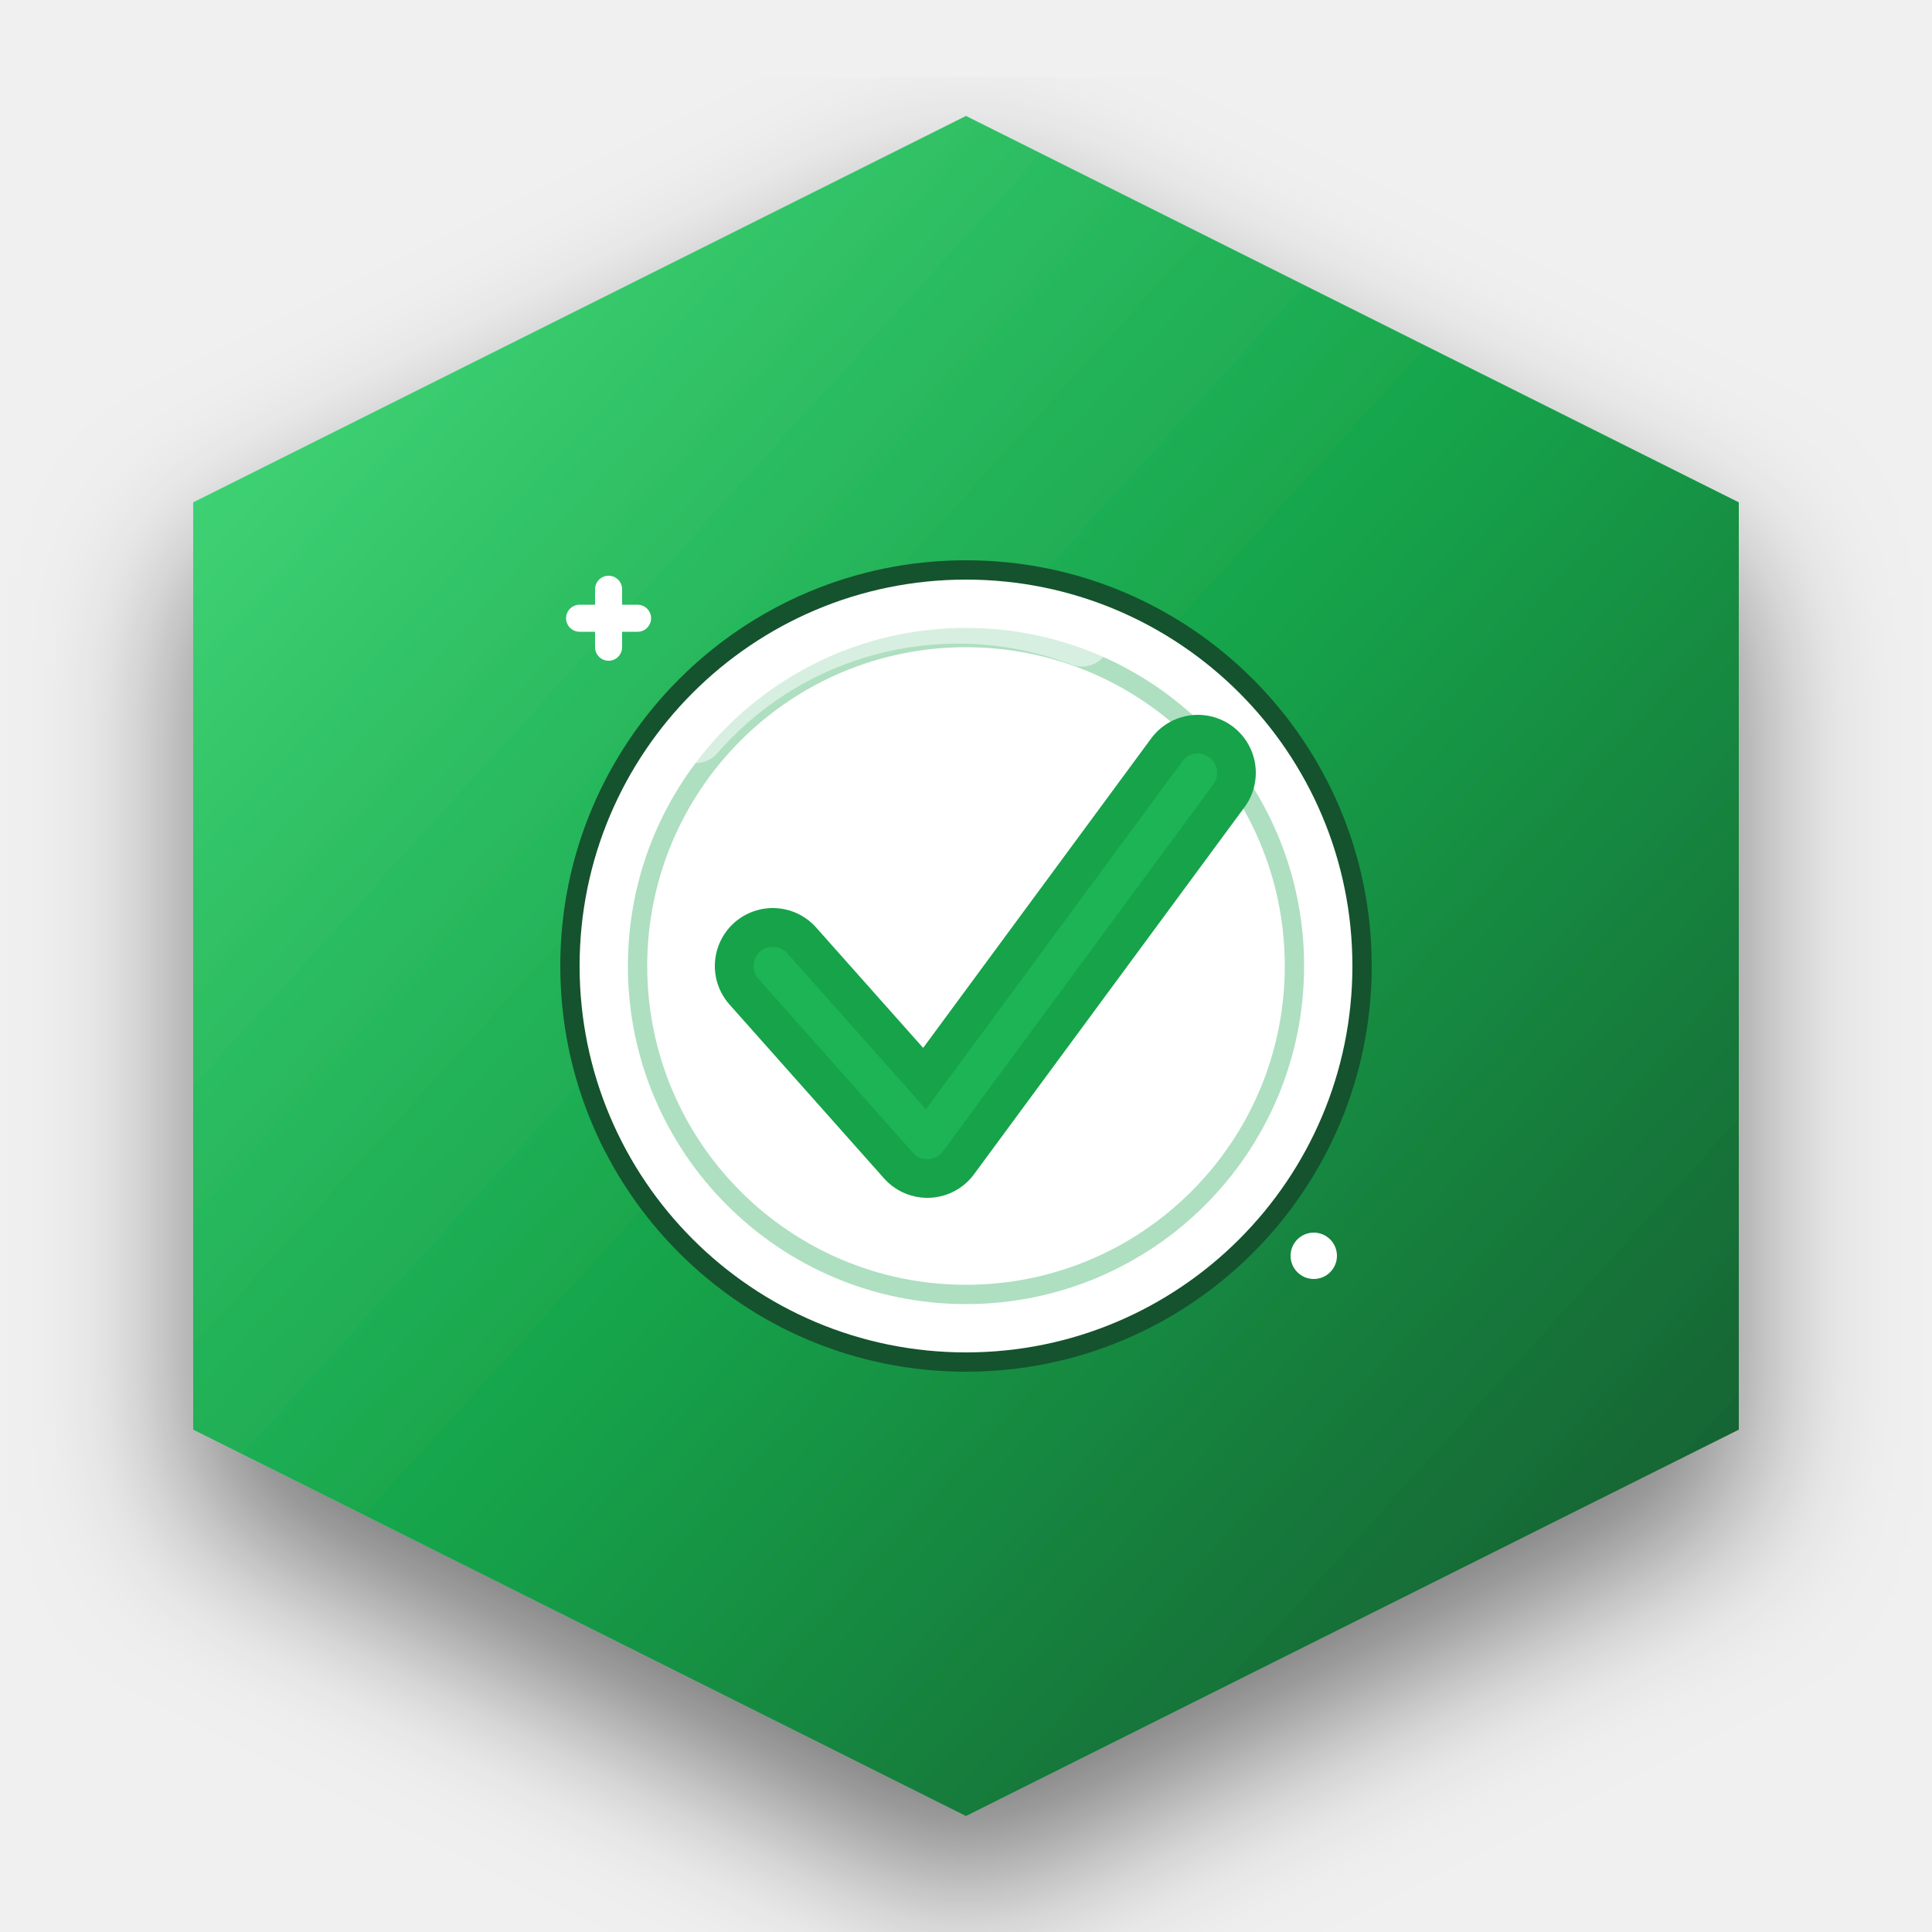
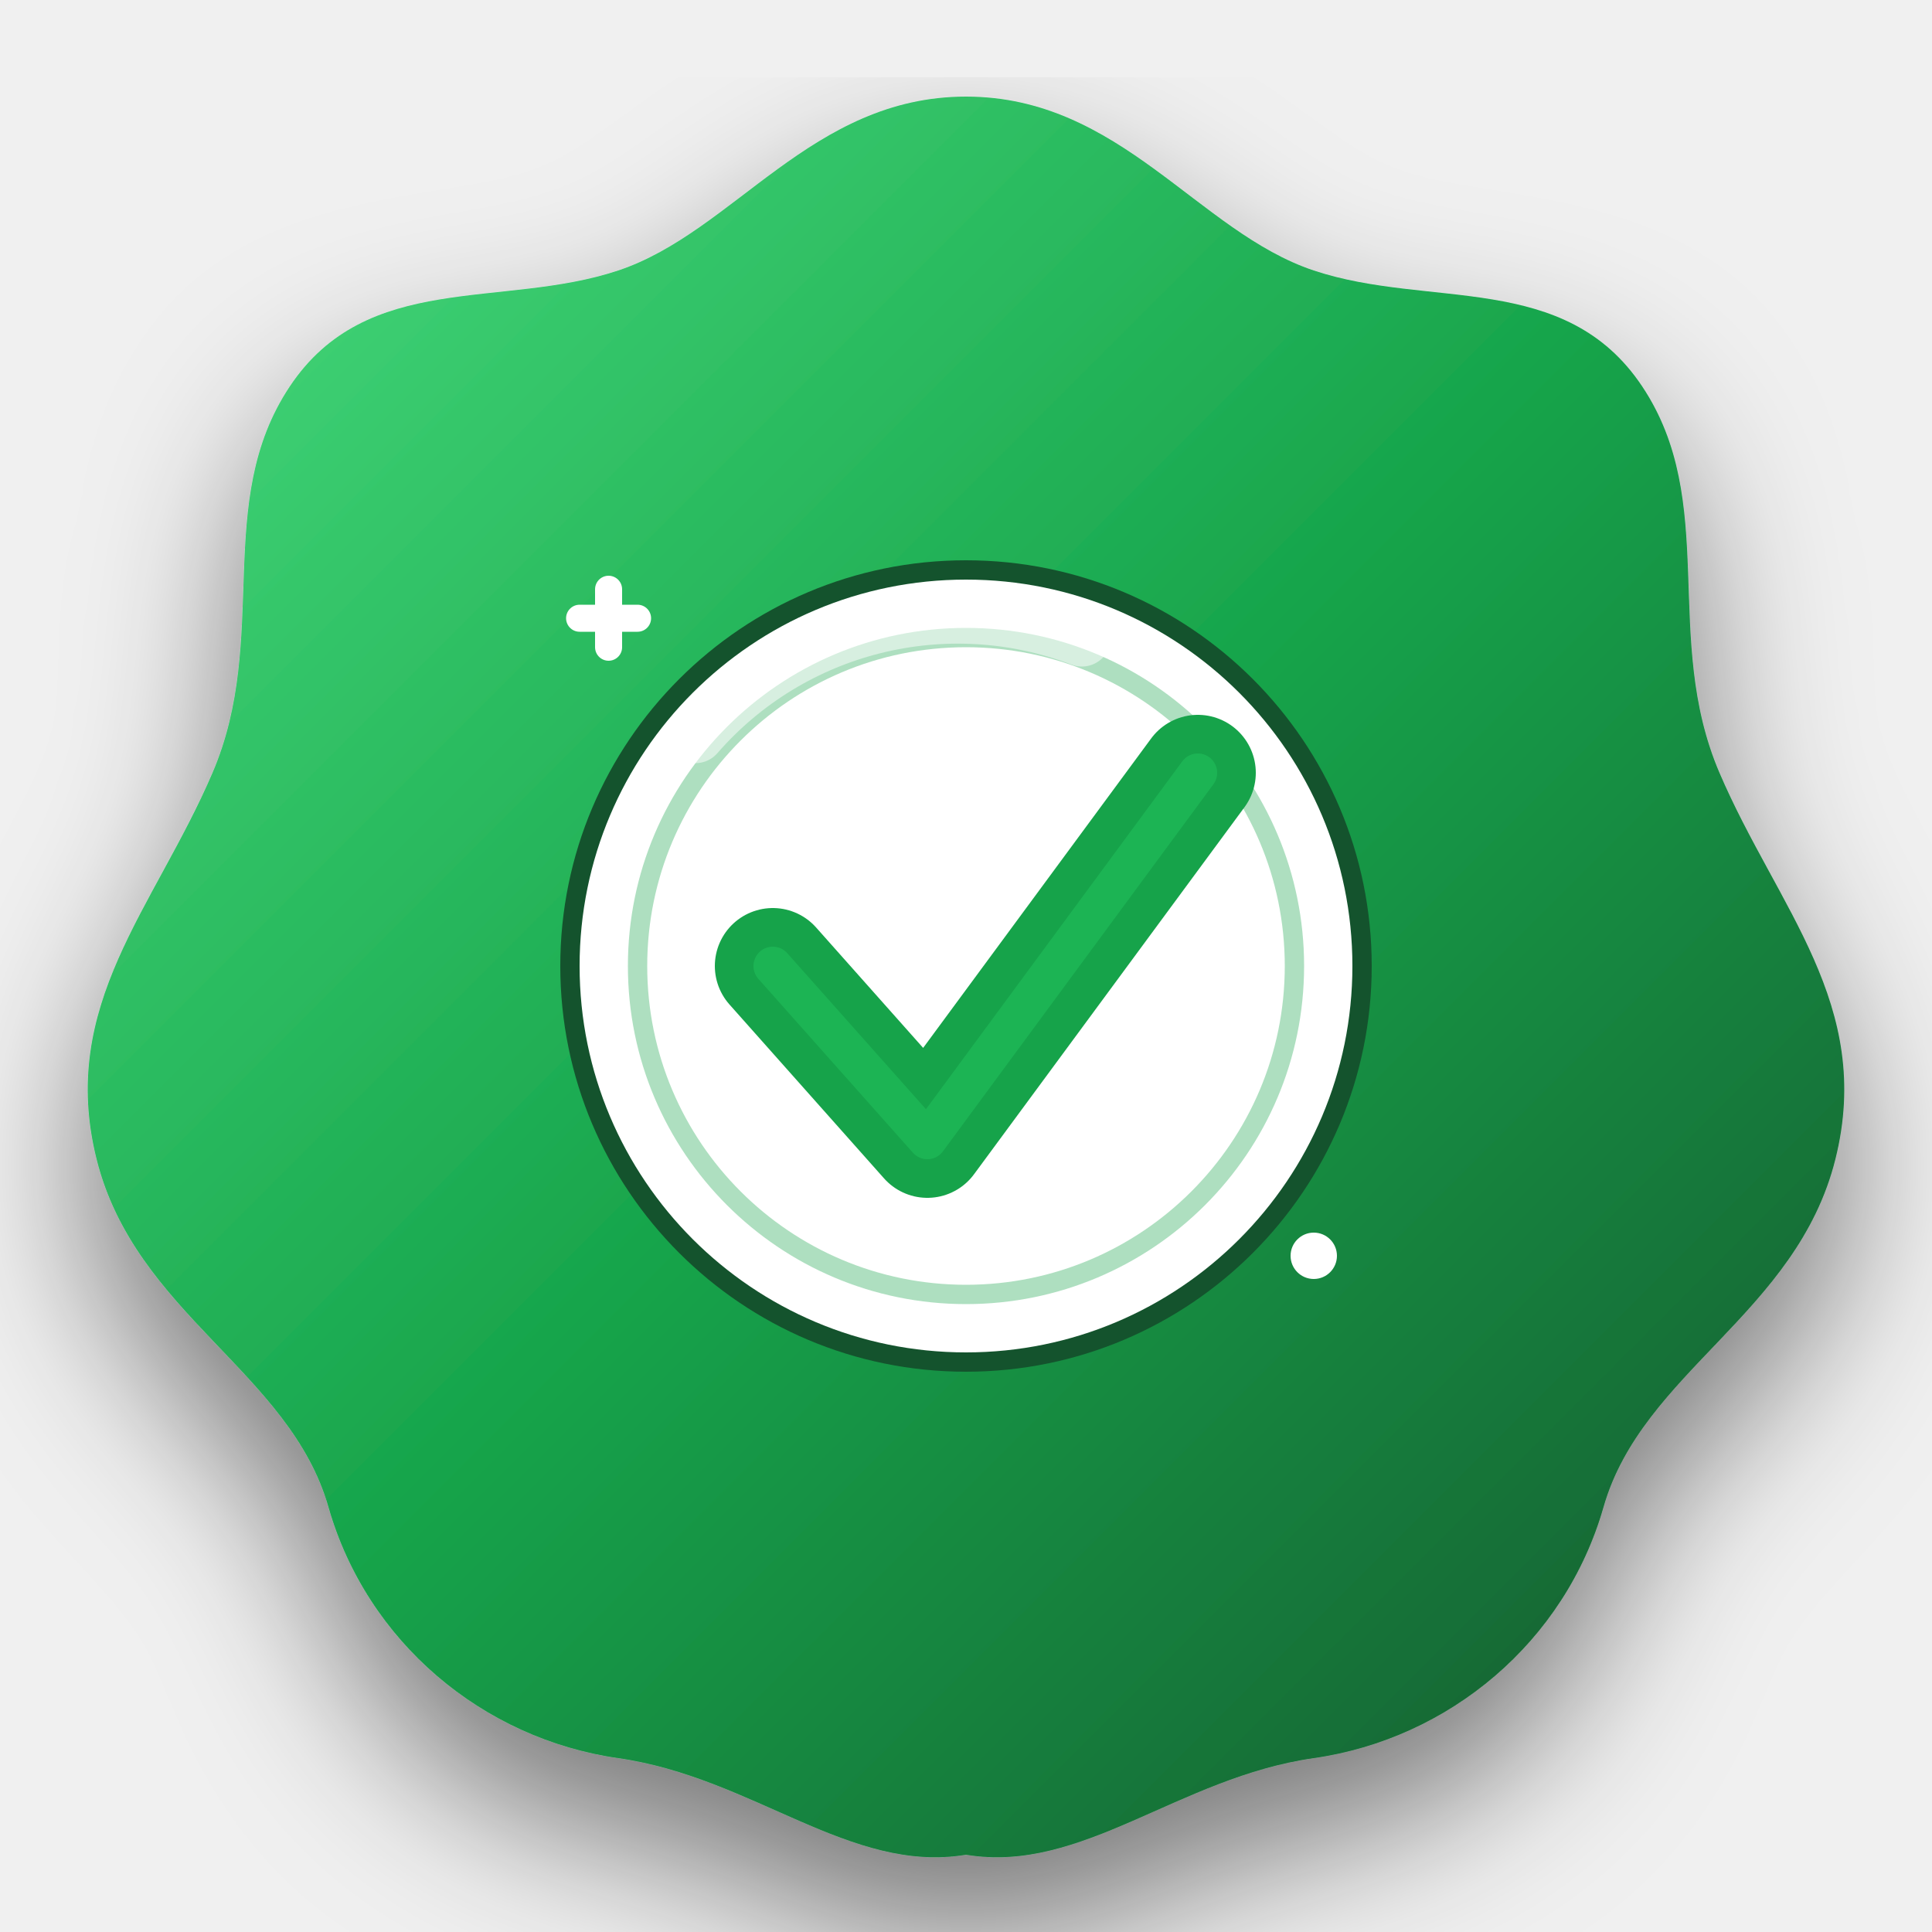
<svg xmlns="http://www.w3.org/2000/svg" viewBox="0 0 100 100" width="24" height="24">
  <defs>
    <linearGradient id="bg-verified" x1="0%" y1="0%" x2="100%" y2="100%">
      <stop offset="0%" stop-color="#4ade80" />
      <stop offset="50%" stop-color="#16a34a" />
      <stop offset="100%" stop-color="#14532d" />
    </linearGradient>
    <filter id="shadow-verified" x="-20%" y="-20%" width="140%" height="140%">
      <feDropShadow dx="0" dy="4" stdDeviation="4" flood-color="#000" flood-opacity="0.5" />
    </filter>
  </defs>
-   <polygon points="50,6 90,26 90,74 50,94 10,74 10,26" filter="url(#shadow-verified)" fill="url(#bg-verified)" />
+   <path d="M50 5 C58 5 62 12 68 14 C74 16 81 14 85 20 C89 26 86 33 89 40 C92 47 97 52 95 60 C93 68 85 71 83 78 C81 85 75 90 68 91 C61 92 56 97 50 96 C44 97 39 92 32 91 C25 90 19 85 17 78 C15 71 7 68 5 60 C3 52 8 47 11 40 C14 33 11 26 15 20 C19 14 26 16 32 14 C38 12 42 5 50 5 Z" filter="url(#shadow-verified)" fill="url(#bg-verified)" />
  <g transform="translate(50,50)">
    <circle cx="0" cy="0" r="21" fill="#14532d" />
    <circle cx="0" cy="0" r="20" fill="#ffffff" />
    <circle cx="0" cy="0" r="17" fill="none" stroke="#16a34a" stroke-width="1" opacity="0.35" />
    <path d="M-14 -12 A18 18 0 0 1 6 -17" stroke="#ffffff" stroke-width="3" fill="none" opacity="0.5" stroke-linecap="round" />
    <path d="M-10 0 L-2 9 L12 -10" stroke="#16a34a" stroke-width="6" fill="none" stroke-linecap="round" stroke-linejoin="round" />
    <path d="M-10 0 L-2 9 L12 -10" stroke="#22c55e" stroke-width="2" fill="none" stroke-linecap="round" stroke-linejoin="round" opacity="0.5" />
    <path d="M-20 -18 L-17 -18 M-18.5 -19.5 L-18.5 -16.5" stroke="#ffffff" stroke-width="1.4" stroke-linecap="round" />
    <circle cx="18" cy="15" r="1.2" fill="#ffffff" />
  </g>
</svg>
